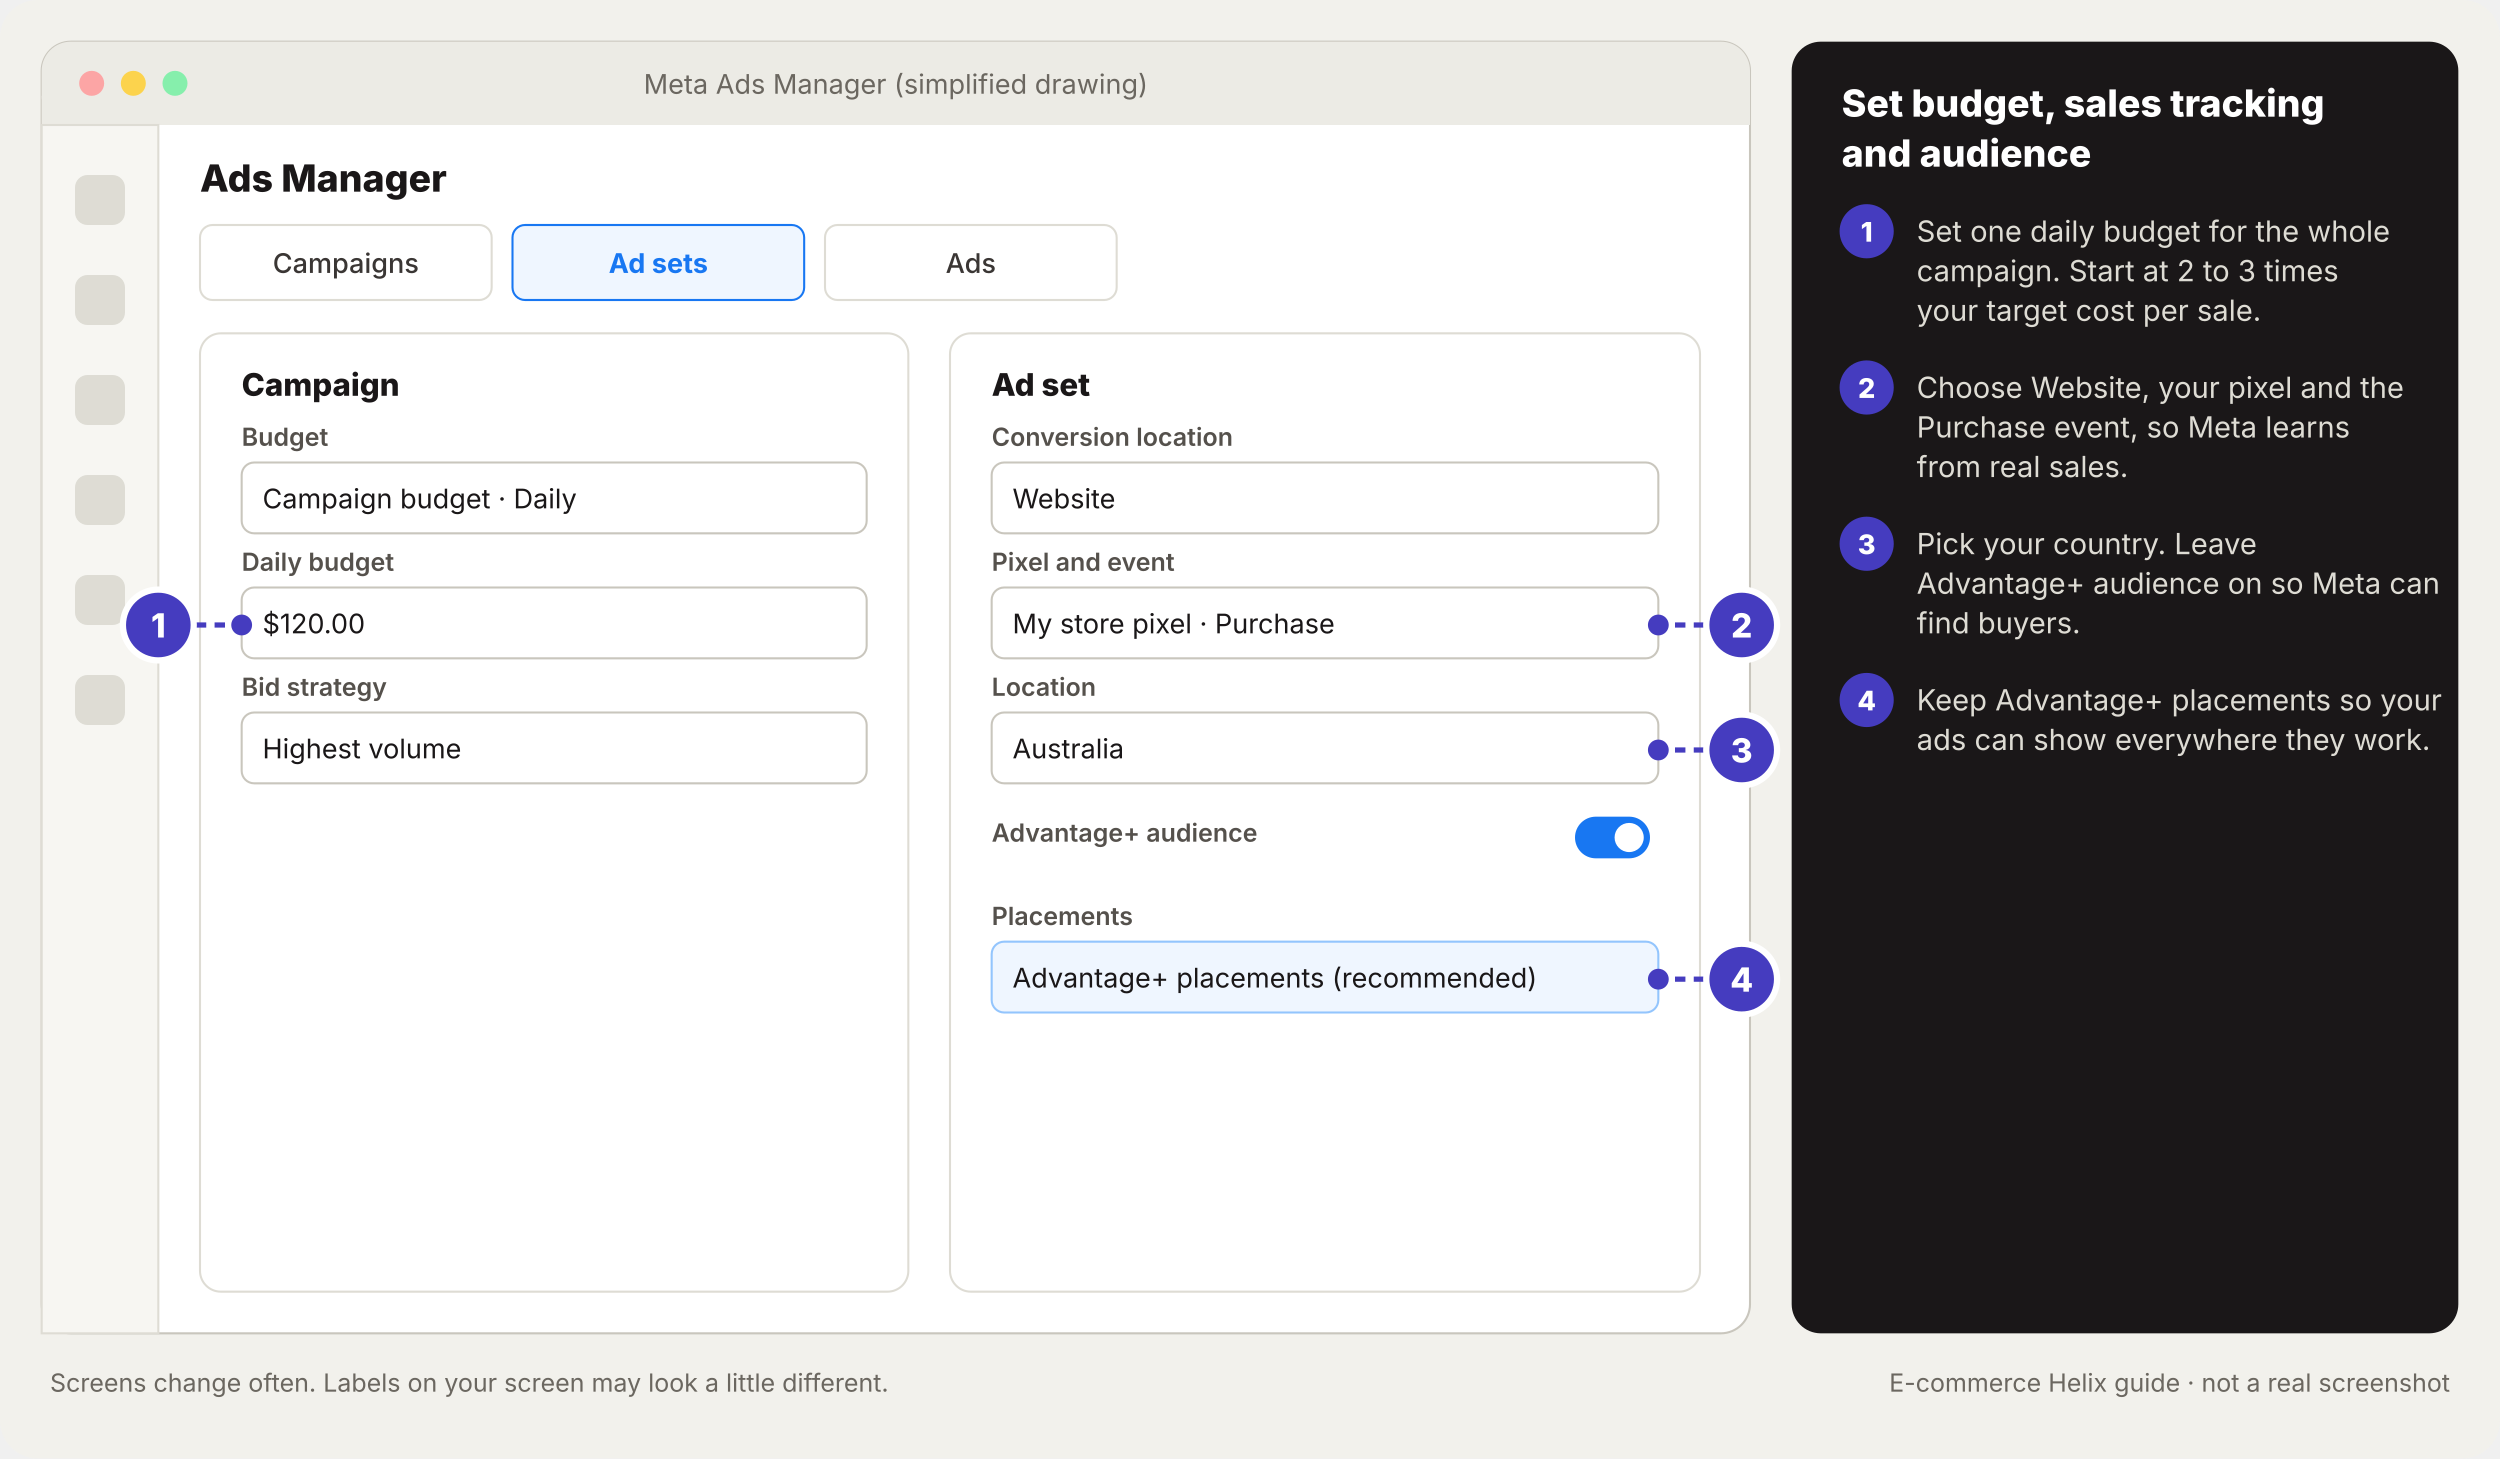
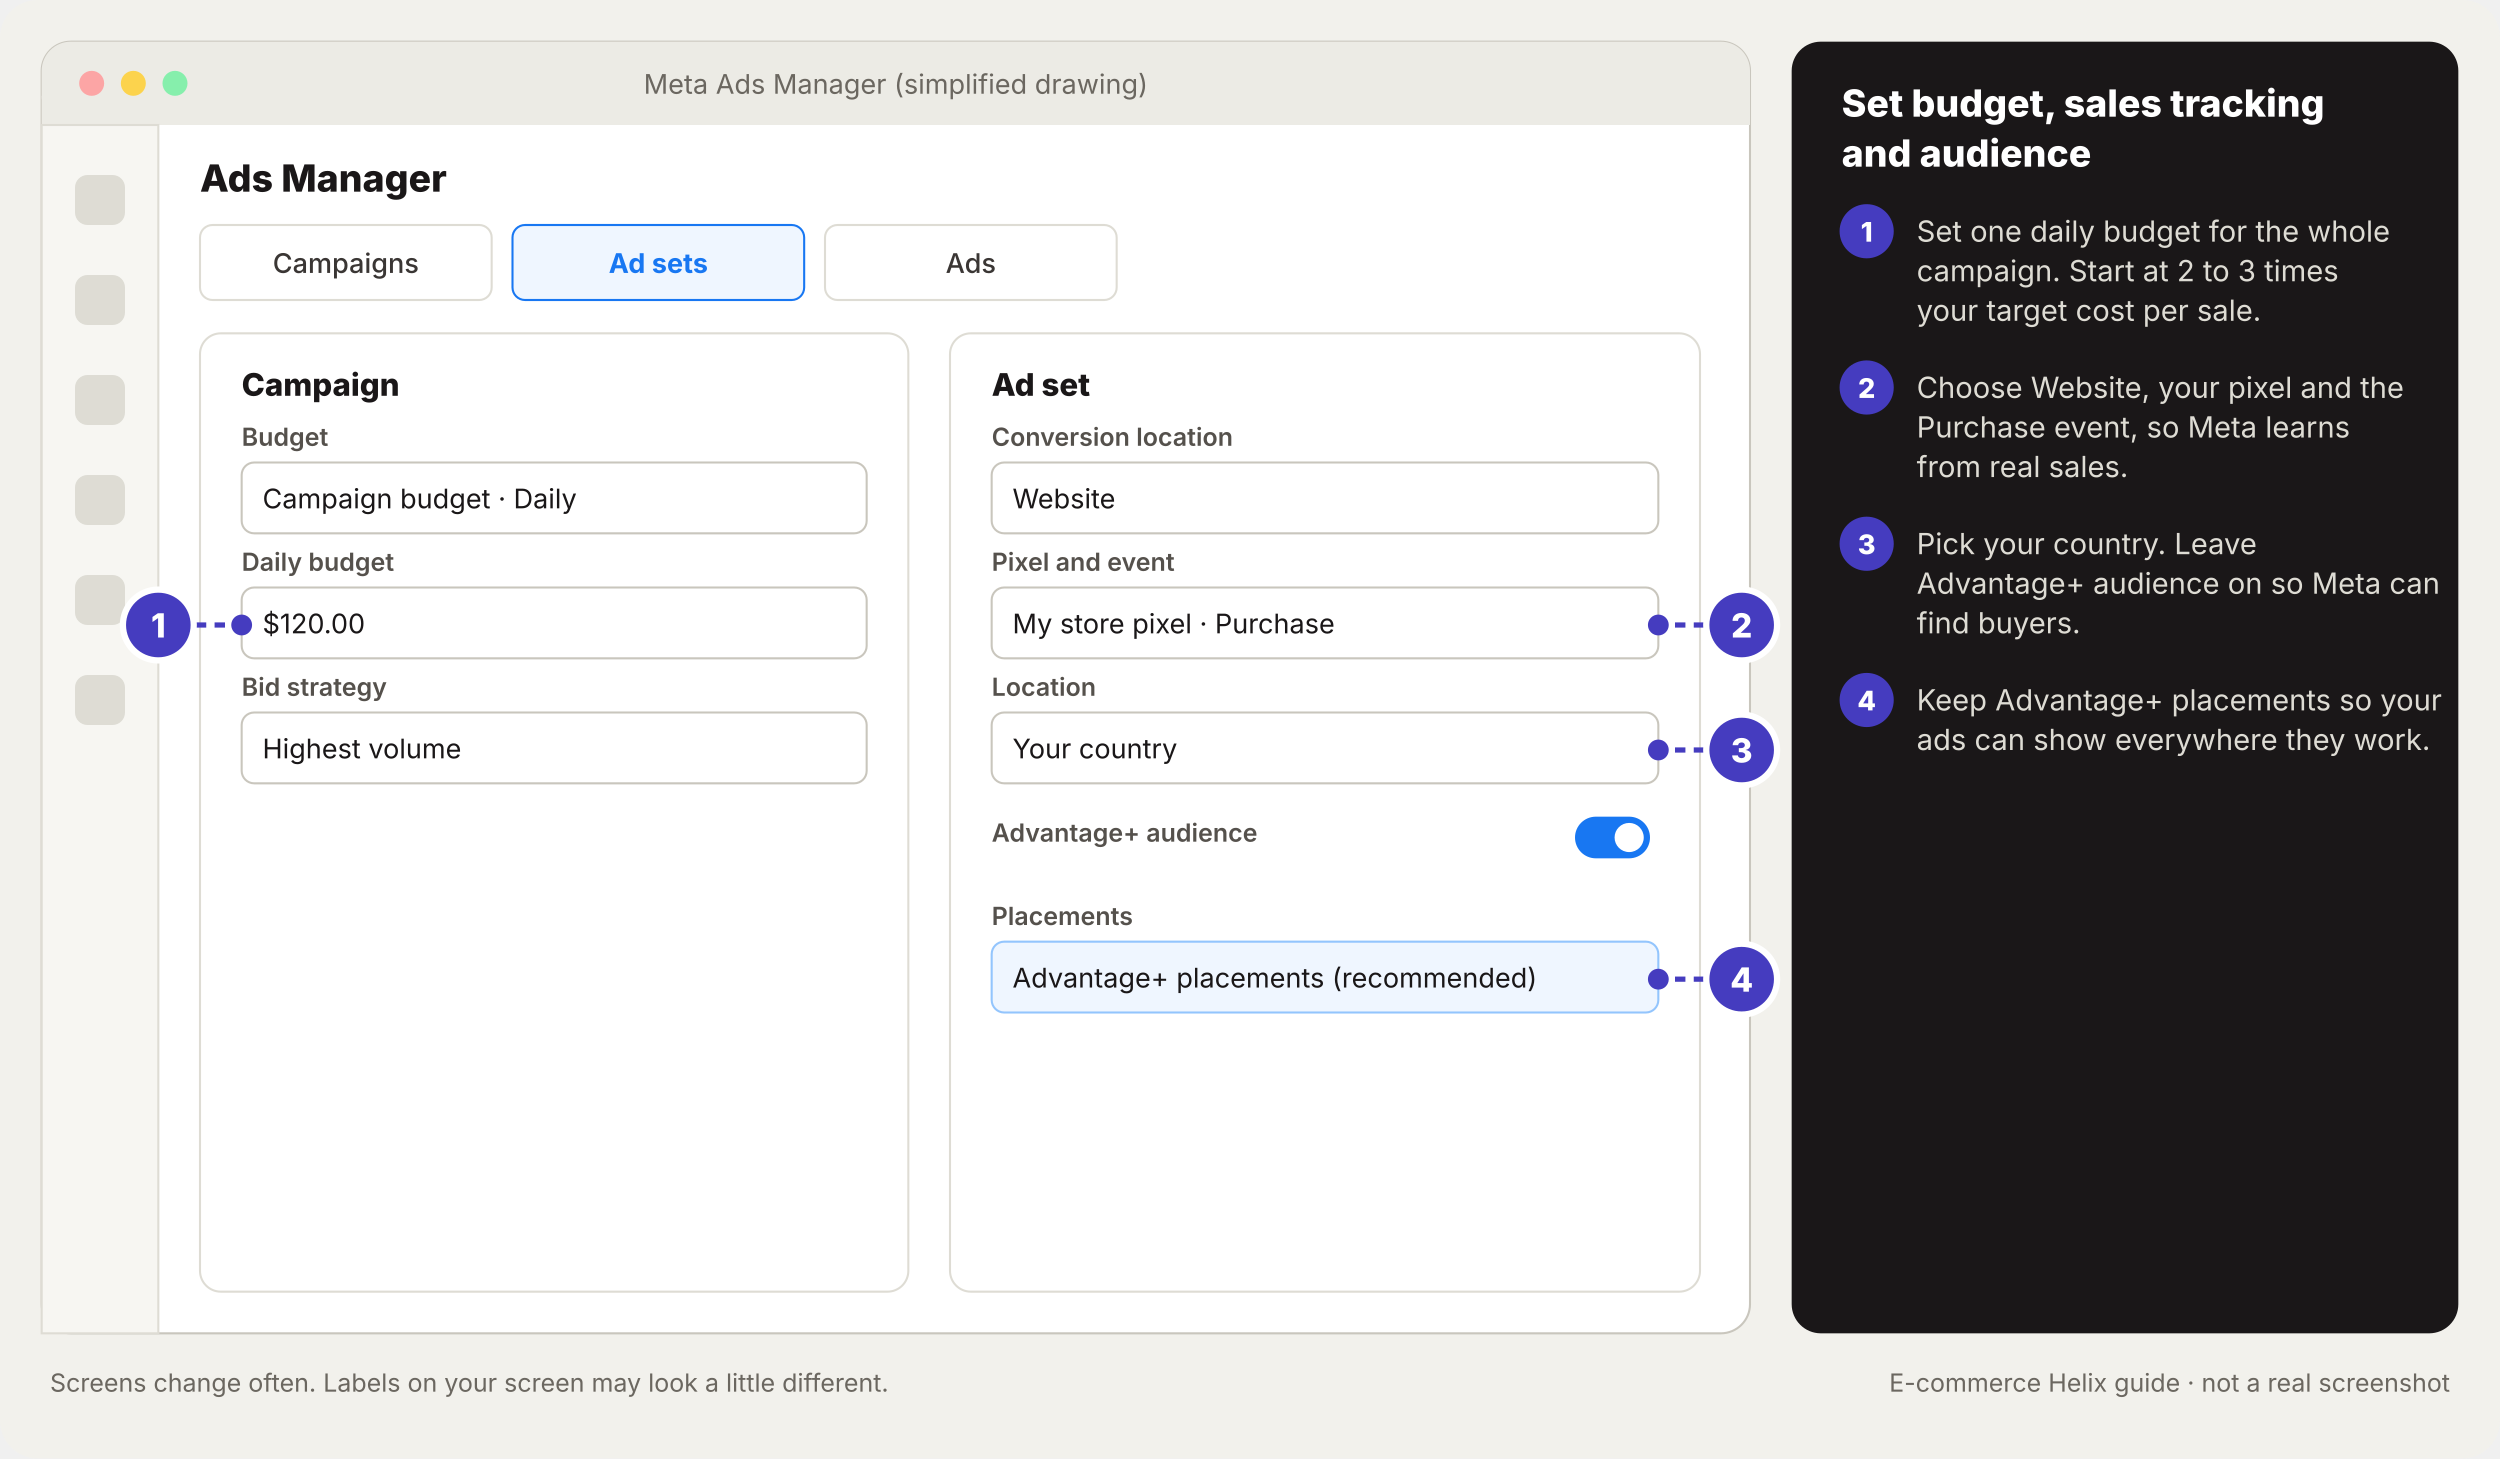
<svg xmlns="http://www.w3.org/2000/svg" viewBox="0 0 1200 700" width="1200" height="700" role="img" aria-label="Set budget, sales tracking and audience" font-family="Inter, -apple-system, Segoe UI, Roboto, Helvetica, Arial, sans-serif">
  <rect width="1200" height="700" rx="18" fill="#F2F1EC" />
  <rect x="20" y="20" width="820" height="620" rx="14" fill="#fff" stroke="#C9C6BD" />
  <rect x="20" y="20" width="820" height="40" rx="14" fill="#ECEBE5" />
  <rect x="20" y="46" width="820" height="14" fill="#ECEBE5" />
  <circle cx="44" cy="40" r="6" fill="#fca5a5" />
  <circle cx="64" cy="40" r="6" fill="#fcd34d" />
  <circle cx="84" cy="40" r="6" fill="#86efac" />
  <text x="430" y="45" font-size="13" fill="#6B6760" text-anchor="middle">Meta Ads Manager (simplified drawing)</text>
  <rect x="20" y="60" width="56" height="580" rx="0" fill="#F7F6F2" stroke="#DEDCD4" stroke-width="1" />
  <rect x="36" y="84" width="24" height="24" rx="6" fill="#DEDCD4" stroke="none" stroke-width="1" />
  <rect x="36" y="132" width="24" height="24" rx="6" fill="#DEDCD4" stroke="none" stroke-width="1" />
  <rect x="36" y="180" width="24" height="24" rx="6" fill="#DEDCD4" stroke="none" stroke-width="1" />
  <rect x="36" y="228" width="24" height="24" rx="6" fill="#DEDCD4" stroke="none" stroke-width="1" />
  <rect x="36" y="276" width="24" height="24" rx="6" fill="#DEDCD4" stroke="none" stroke-width="1" />
  <rect x="36" y="324" width="24" height="24" rx="6" fill="#DEDCD4" stroke="none" stroke-width="1" />
  <text x="96" y="92" font-size="18" font-weight="800" fill="#1A1718" text-anchor="start">Ads Manager</text>
  <rect x="96" y="108" width="140" height="36" rx="6" fill="#fff" stroke="#DEDCD4" stroke-width="1" />
  <text x="166" y="131" font-size="13" font-weight="500" fill="#3A3634" text-anchor="middle">Campaigns</text>
  <rect x="246" y="108" width="140" height="36" rx="6" fill="#eff6ff" stroke="#1877f2" stroke-width="1" />
  <text x="316" y="131" font-size="13" font-weight="700" fill="#1877f2" text-anchor="middle">Ad sets</text>
  <rect x="396" y="108" width="140" height="36" rx="6" fill="#fff" stroke="#DEDCD4" stroke-width="1" />
  <text x="466" y="131" font-size="13" font-weight="500" fill="#3A3634" text-anchor="middle">Ads</text>
  <rect x="96" y="160" width="340" height="460" rx="10" fill="#fff" stroke="#DEDCD4" stroke-width="1" />
  <text x="116" y="190" font-size="15" font-weight="800" fill="#1A1718" text-anchor="start">Campaign</text>
  <text x="116" y="214" font-size="12" font-weight="600" fill="#55514C" text-anchor="start">Budget</text>
  <rect x="116" y="222" width="300" height="34" rx="6" fill="#fff" stroke="#C9C6BD" stroke-width="1" />
  <text x="126" y="244.0" font-size="13" font-weight="400" fill="#1A1718" text-anchor="start">Campaign budget · Daily</text>
  <text x="116" y="274" font-size="12" font-weight="600" fill="#55514C" text-anchor="start">Daily budget</text>
  <rect x="116" y="282" width="300" height="34" rx="6" fill="#fff" stroke="#C9C6BD" stroke-width="1" />
  <text x="126" y="304.0" font-size="13" font-weight="400" fill="#1A1718" text-anchor="start">$120.00</text>
  <text x="116" y="334" font-size="12" font-weight="600" fill="#55514C" text-anchor="start">Bid strategy</text>
  <rect x="116" y="342" width="300" height="34" rx="6" fill="#fff" stroke="#C9C6BD" stroke-width="1" />
  <text x="126" y="364.0" font-size="13" font-weight="400" fill="#1A1718" text-anchor="start">Highest volume</text>
  <rect x="456" y="160" width="360" height="460" rx="10" fill="#fff" stroke="#DEDCD4" stroke-width="1" />
  <text x="476" y="190" font-size="15" font-weight="800" fill="#1A1718" text-anchor="start">Ad set</text>
  <text x="476" y="214" font-size="12" font-weight="600" fill="#55514C" text-anchor="start">Conversion location</text>
  <rect x="476" y="222" width="320" height="34" rx="6" fill="#fff" stroke="#C9C6BD" stroke-width="1" />
  <text x="486" y="244.0" font-size="13" font-weight="400" fill="#1A1718" text-anchor="start">Website</text>
  <text x="476" y="274" font-size="12" font-weight="600" fill="#55514C" text-anchor="start">Pixel and event</text>
  <rect x="476" y="282" width="320" height="34" rx="6" fill="#fff" stroke="#C9C6BD" stroke-width="1" />
  <text x="486" y="304.0" font-size="13" font-weight="400" fill="#1A1718" text-anchor="start">My store pixel · Purchase</text>
  <text x="476" y="334" font-size="12" font-weight="600" fill="#55514C" text-anchor="start">Location</text>
  <rect x="476" y="342" width="320" height="34" rx="6" fill="#fff" stroke="#C9C6BD" stroke-width="1" />
-   <text x="486" y="364.0" font-size="13" font-weight="400" fill="#1A1718" text-anchor="start">Australia</text>
+   <text x="486" y="364.0" font-size="13" font-weight="400" fill="#1A1718" text-anchor="start">Your country</text>
  <text x="476" y="404" font-size="12" font-weight="600" fill="#55514C" text-anchor="start">Advantage+ audience</text>
  <rect x="756" y="392" width="36" height="20" rx="10" fill="#1877f2" stroke="none" stroke-width="1" />
  <circle cx="782" cy="402" r="7" fill="#fff" />
  <text x="476" y="444" font-size="12" font-weight="600" fill="#55514C" text-anchor="start">Placements</text>
  <rect x="476" y="452" width="320" height="34" rx="6" fill="#eff6ff" stroke="#93c5fd" stroke-width="1" />
  <text x="486" y="474" font-size="13" font-weight="400" fill="#1A1718" text-anchor="start">Advantage+ placements (recommended)</text>
  <line x1="76" y1="300" x2="116" y2="300" stroke="#453CBF" stroke-width="2.5" stroke-dasharray="5 4" />
  <circle cx="116" cy="300" r="5" fill="#453CBF" />
  <circle cx="76" cy="300" r="17" fill="#453CBF" stroke="#fff" stroke-width="3" />
  <text x="76" y="306" font-size="16" font-weight="800" fill="#fff" text-anchor="middle">1</text>
  <line x1="836" y1="300" x2="796" y2="300" stroke="#453CBF" stroke-width="2.5" stroke-dasharray="5 4" />
  <circle cx="796" cy="300" r="5" fill="#453CBF" />
  <circle cx="836" cy="300" r="17" fill="#453CBF" stroke="#fff" stroke-width="3" />
  <text x="836" y="306" font-size="16" font-weight="800" fill="#fff" text-anchor="middle">2</text>
  <line x1="836" y1="360" x2="796" y2="360" stroke="#453CBF" stroke-width="2.5" stroke-dasharray="5 4" />
  <circle cx="796" cy="360" r="5" fill="#453CBF" />
  <circle cx="836" cy="360" r="17" fill="#453CBF" stroke="#fff" stroke-width="3" />
  <text x="836" y="366" font-size="16" font-weight="800" fill="#fff" text-anchor="middle">3</text>
  <line x1="836" y1="470" x2="796" y2="470" stroke="#453CBF" stroke-width="2.5" stroke-dasharray="5 4" />
  <circle cx="796" cy="470" r="5" fill="#453CBF" />
  <circle cx="836" cy="470" r="17" fill="#453CBF" stroke="#fff" stroke-width="3" />
  <text x="836" y="476" font-size="16" font-weight="800" fill="#fff" text-anchor="middle">4</text>
  <rect x="860" y="20" width="320" height="620" rx="14" fill="#1A1718" />
  <text x="884" y="56" font-size="18" font-weight="800" fill="#fff">Set budget, sales tracking</text>
  <text x="884" y="80" font-size="18" font-weight="800" fill="#fff">and audience</text>
  <circle cx="896" cy="111" r="13" fill="#453CBF" />
  <text x="896" y="116" font-size="13" font-weight="800" fill="#fff" text-anchor="middle">1</text>
  <text x="920" y="116" font-size="14" fill="#DEDCD4">Set one daily budget for the whole</text>
  <text x="920" y="135" font-size="14" fill="#DEDCD4">campaign. Start at 2 to 3 times</text>
  <text x="920" y="154" font-size="14" fill="#DEDCD4">your target cost per sale.</text>
  <circle cx="896" cy="186" r="13" fill="#453CBF" />
  <text x="896" y="191" font-size="13" font-weight="800" fill="#fff" text-anchor="middle">2</text>
  <text x="920" y="191" font-size="14" fill="#DEDCD4">Choose Website, your pixel and the</text>
  <text x="920" y="210" font-size="14" fill="#DEDCD4">Purchase event, so Meta learns</text>
  <text x="920" y="229" font-size="14" fill="#DEDCD4">from real sales.</text>
  <circle cx="896" cy="261" r="13" fill="#453CBF" />
  <text x="896" y="266" font-size="13" font-weight="800" fill="#fff" text-anchor="middle">3</text>
  <text x="920" y="266" font-size="14" fill="#DEDCD4">Pick your country. Leave</text>
  <text x="920" y="285" font-size="14" fill="#DEDCD4">Advantage+ audience on so Meta can</text>
  <text x="920" y="304" font-size="14" fill="#DEDCD4">find buyers.</text>
  <circle cx="896" cy="336" r="13" fill="#453CBF" />
  <text x="896" y="341" font-size="13" font-weight="800" fill="#fff" text-anchor="middle">4</text>
  <text x="920" y="341" font-size="14" fill="#DEDCD4">Keep Advantage+ placements so your</text>
  <text x="920" y="360" font-size="14" fill="#DEDCD4">ads can show everywhere they work.</text>
  <text x="24" y="668" font-size="12" fill="#6B6760">Screens change often. Labels on your screen may look a little different.</text>
  <text x="1176" y="668" font-size="12" fill="#6B6760" text-anchor="end">E-commerce Helix guide · not a real screenshot</text>
</svg>
